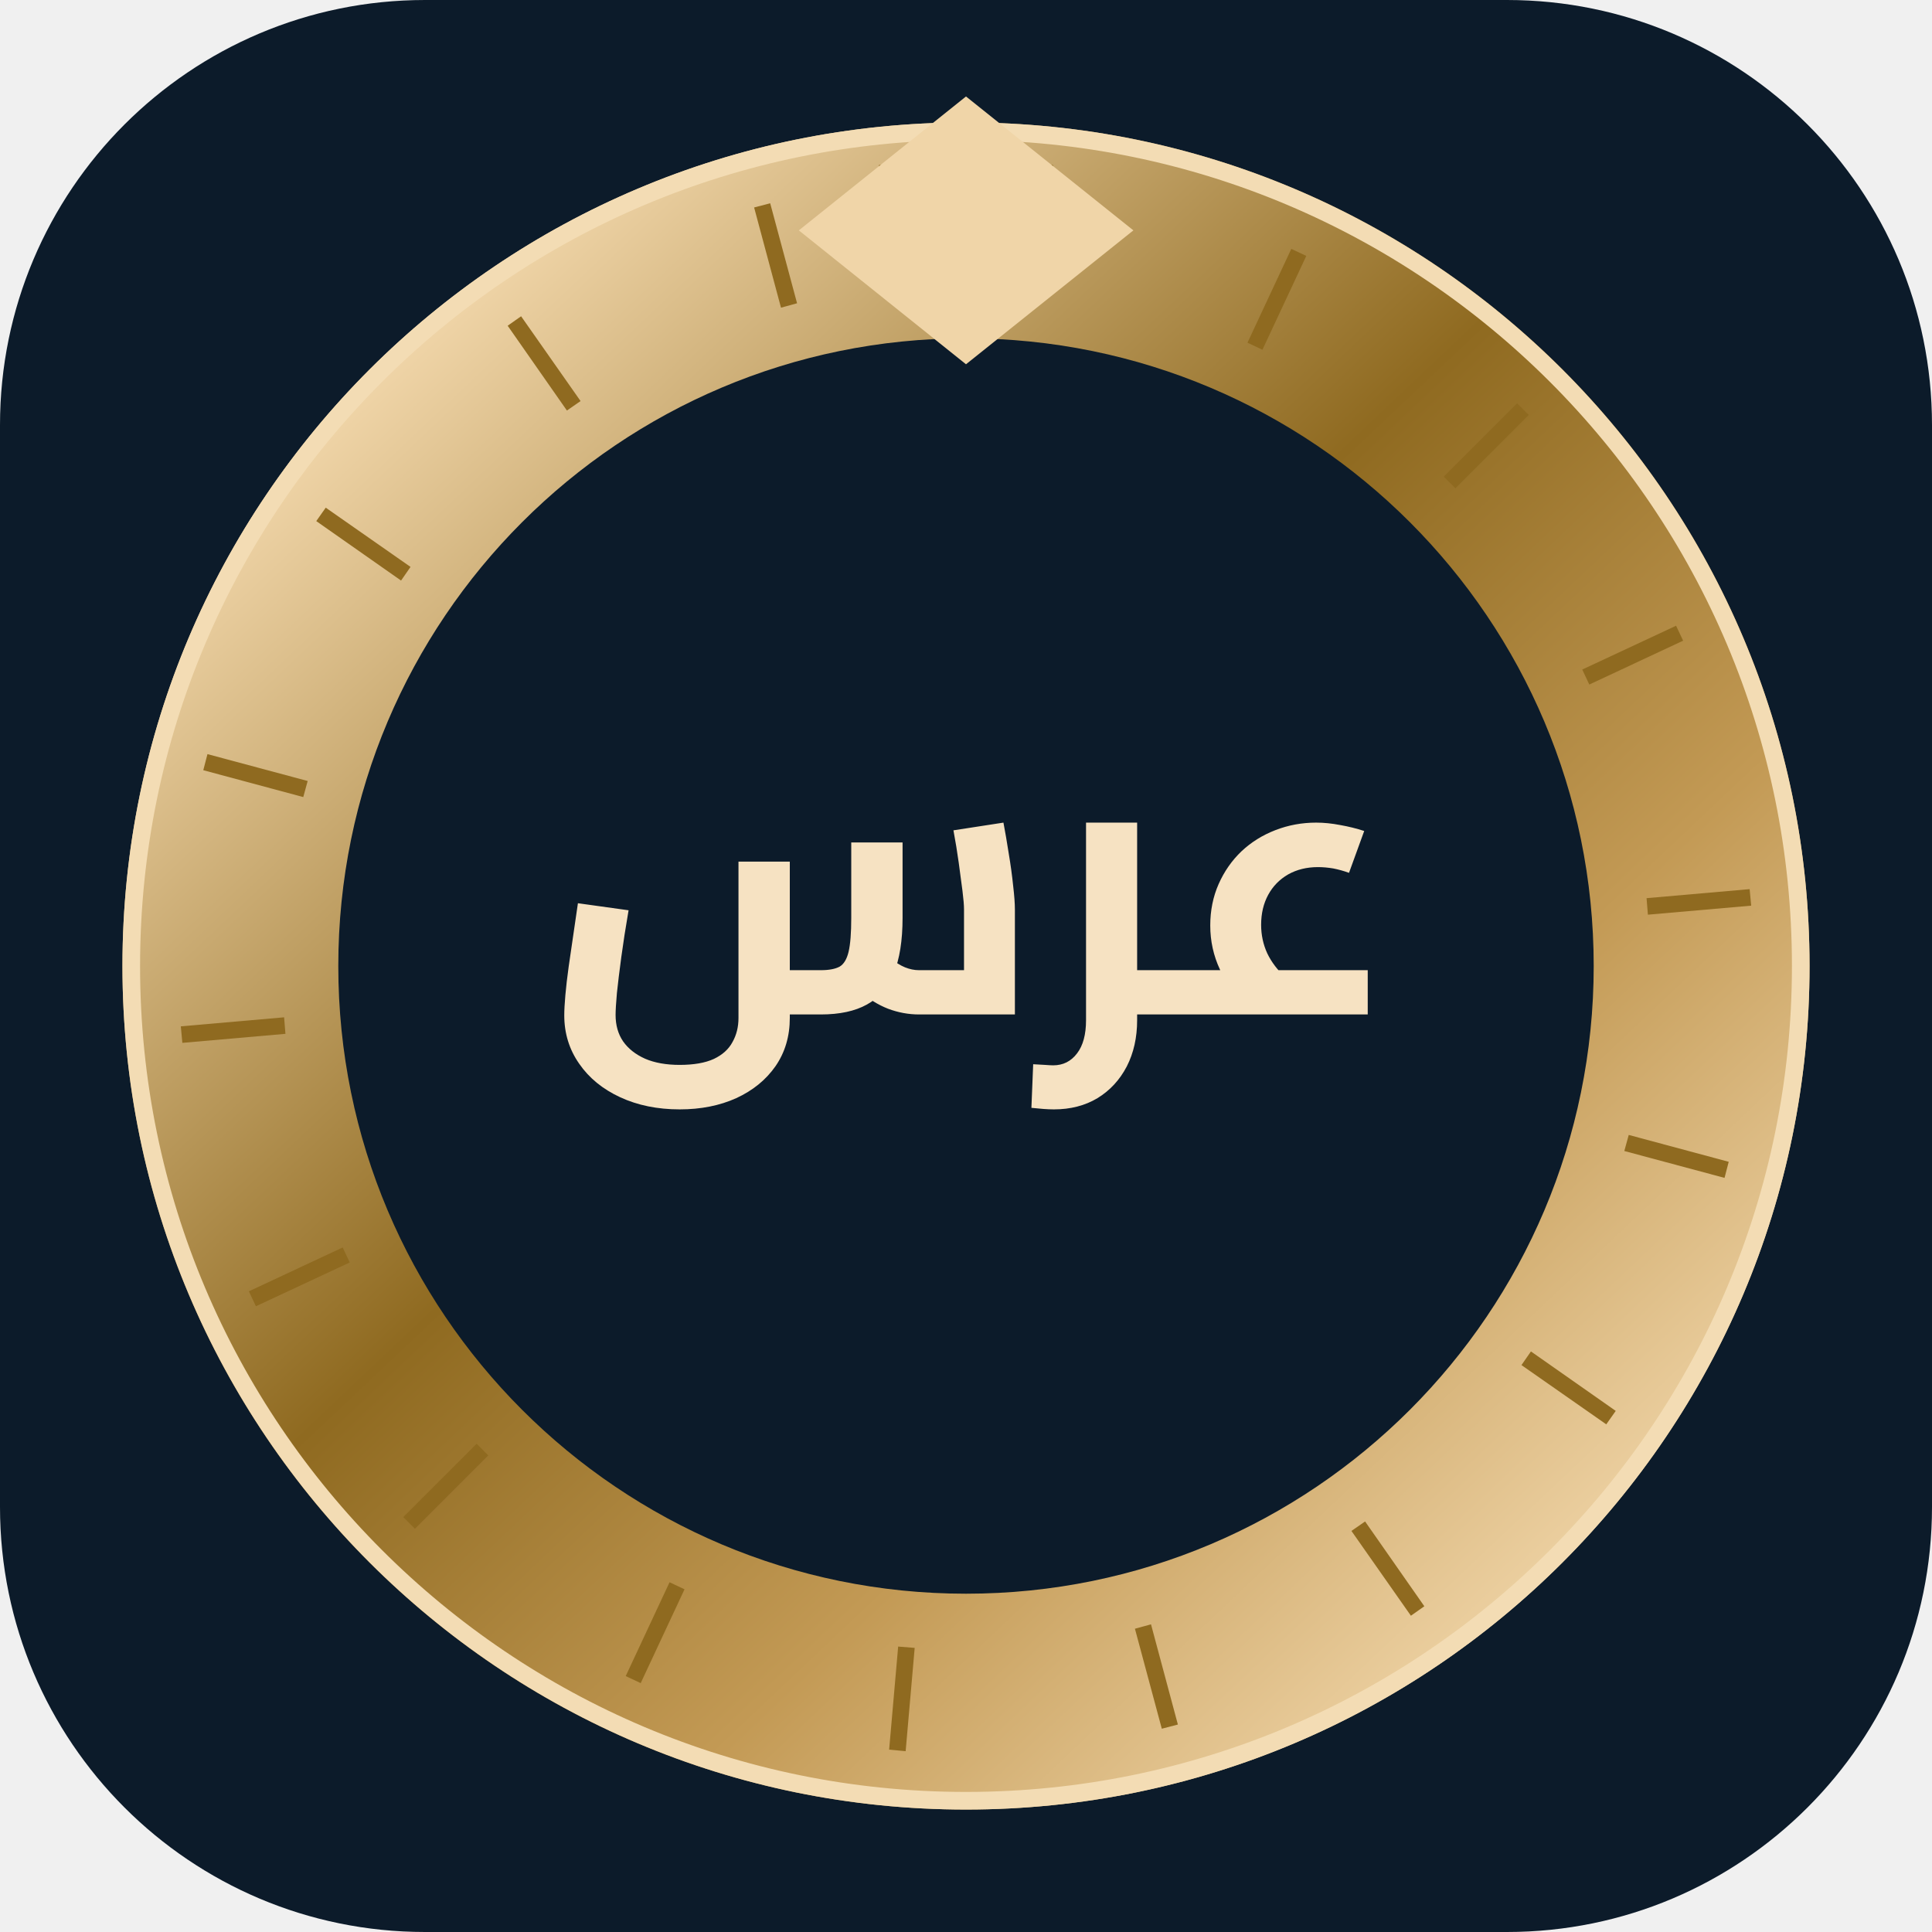
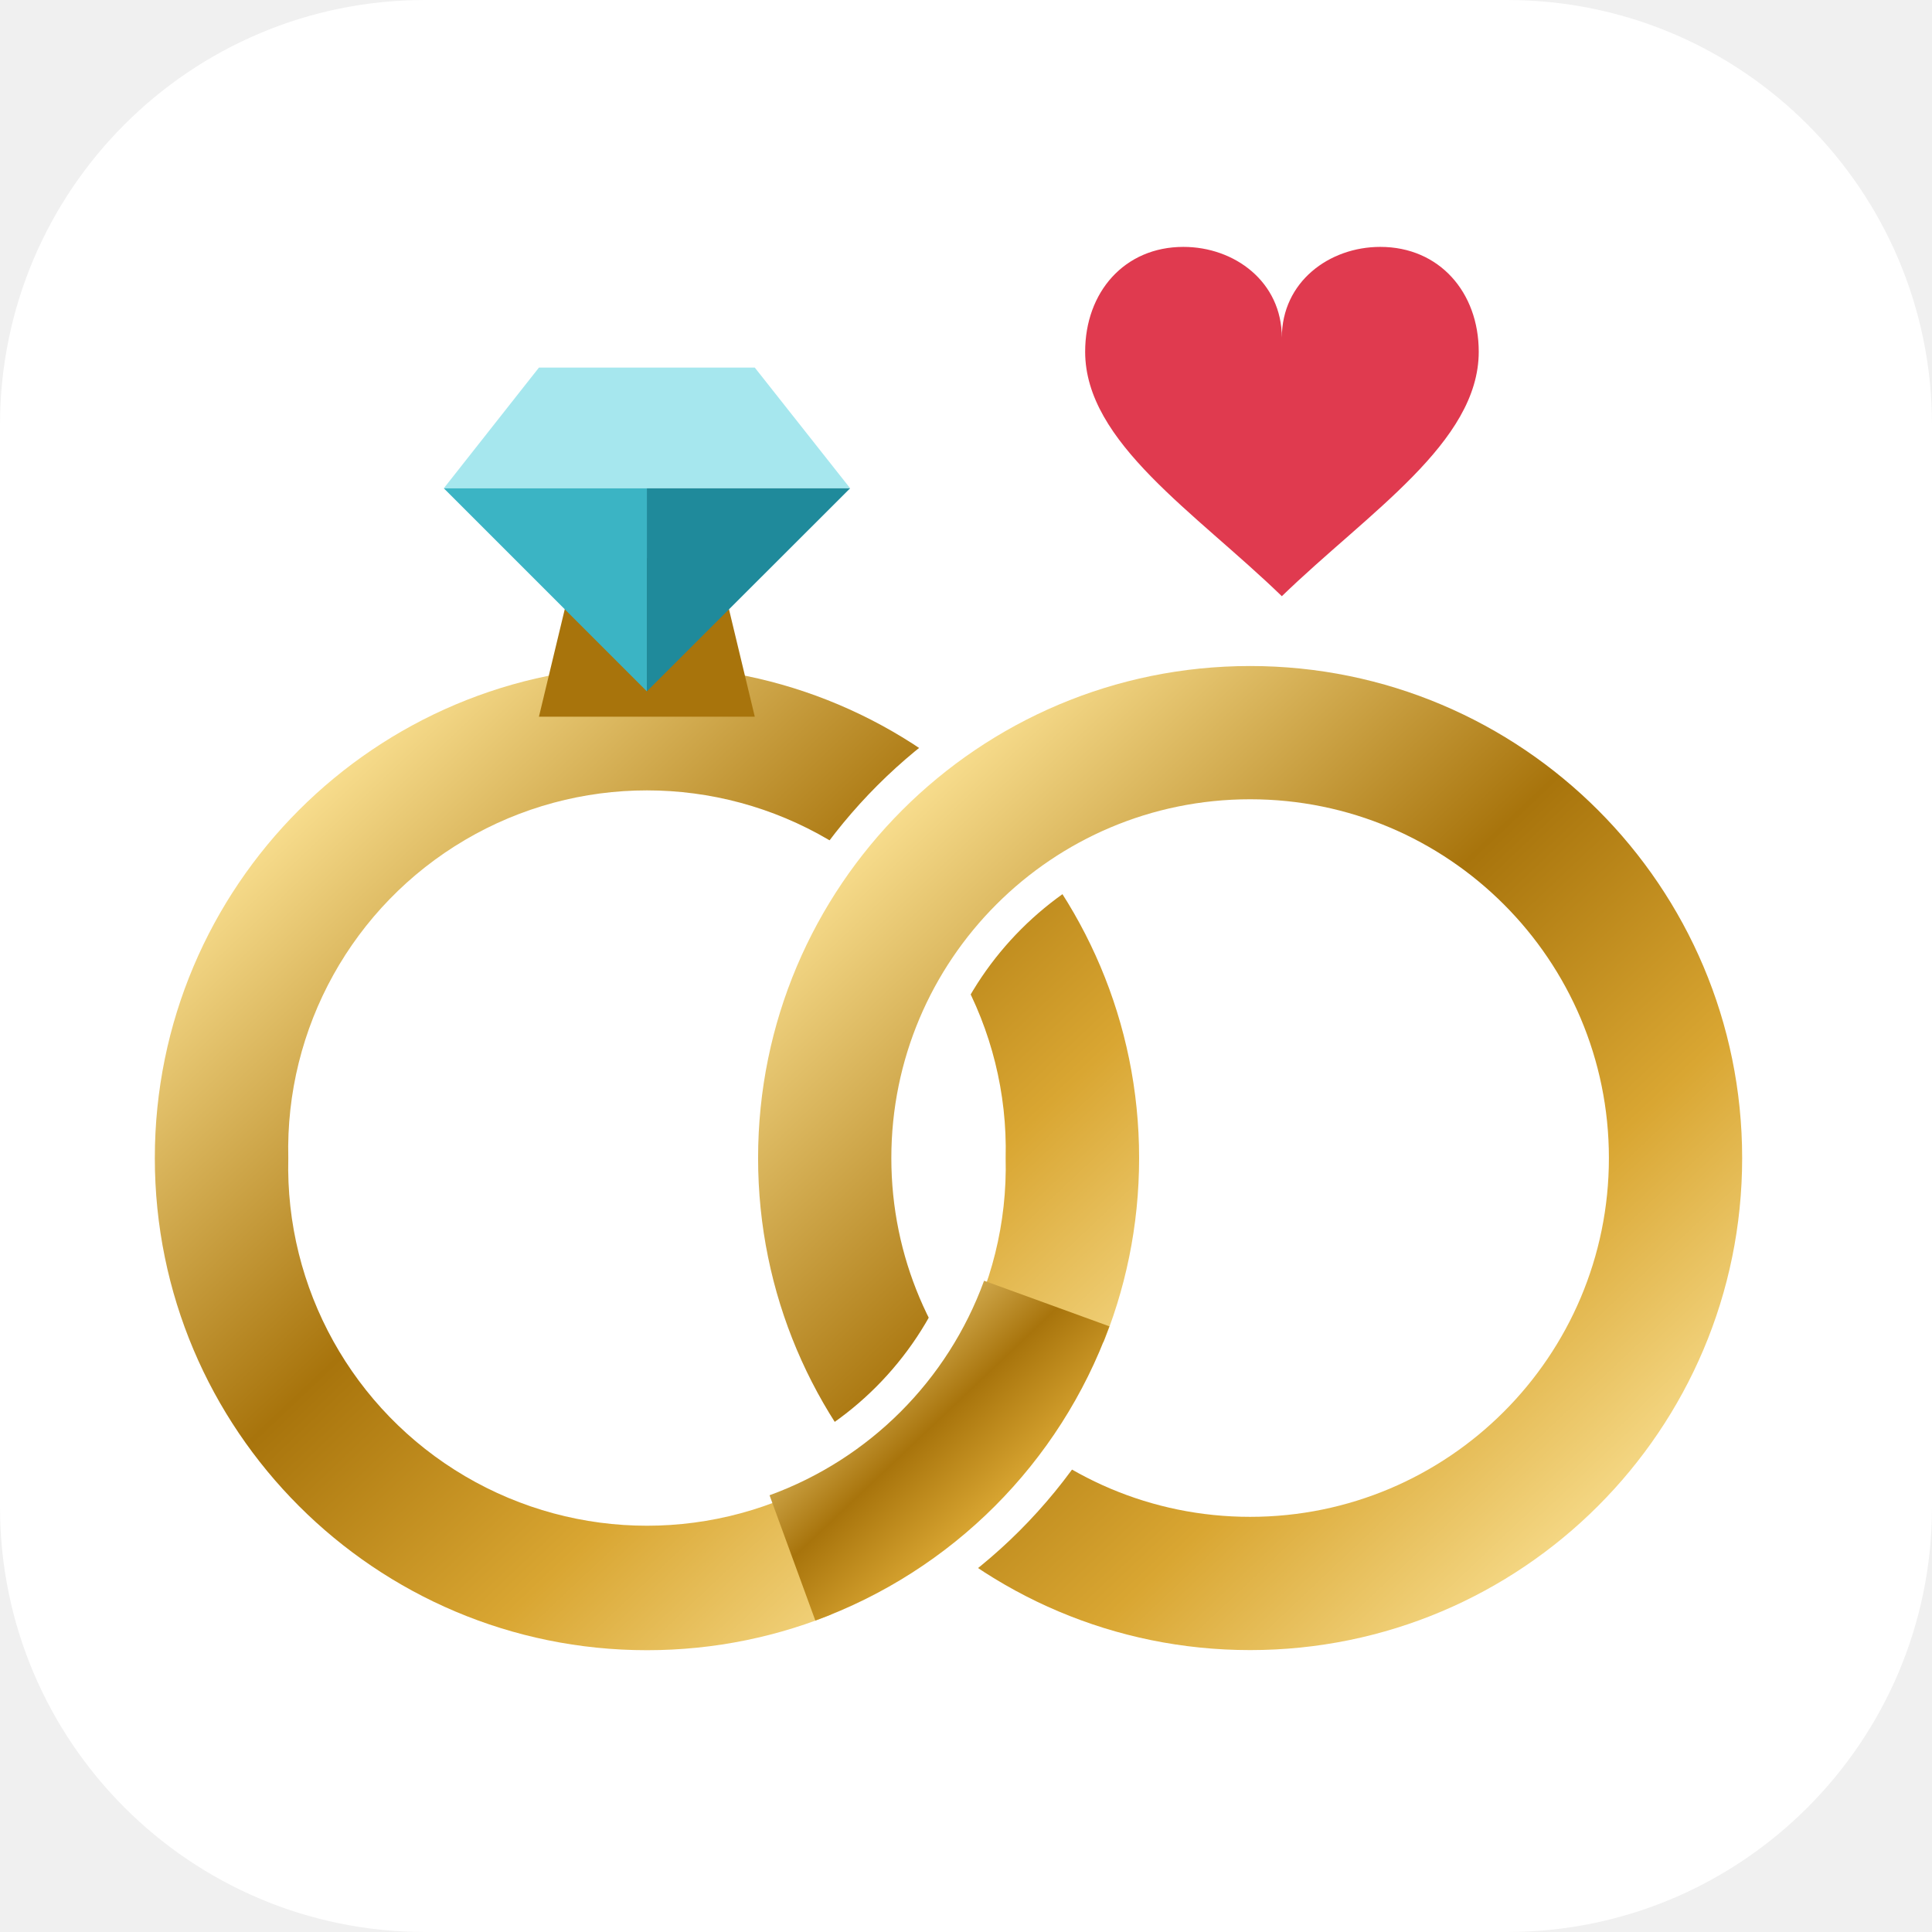
<svg xmlns="http://www.w3.org/2000/svg" viewBox="0 0 100 100" role="img" aria-label="أعراسنا">
  <defs>
    <linearGradient id="gold-grad" x1="16%" y1="14%" x2="86%" y2="88%">
-       <stop offset="0%" stop-color="#f0d5a8" />
-       <stop offset="42%" stop-color="#8f6a20" />
-       <stop offset="72%" stop-color="#c39a55" />
-       <stop offset="100%" stop-color="#f0d5a8" />
+       <stop offset="0%" stop-color="#f7dc8c" />
+       <stop offset="42%" stop-color="#a8740c" />
+       <stop offset="72%" stop-color="#d9a632" />
+       <stop offset="100%" stop-color="#f7dc8c" />
    </linearGradient>
  </defs>
-   <rect width="100" height="100" rx="22" fill="#0c1b2a" />
+   <rect width="100" height="100" rx="22" fill="#ffffff" />
  <g transform="translate(50 50) scale(1.14) translate(-50 -50)">
-     <path d="M 88.3 50 A 38.3 38.3 0 1 0 11.7 50 A 38.3 38.3 0 1 0 88.3 50 Z M 78.5 50 A 28.5 28.5 0 1 1 21.5 50 A 28.5 28.5 0 1 1 78.5 50 Z" fill="url(#gold-grad)" />
-     <path d="M 52.33 19.04 L 52.74 14.35 L 53.49 14.42 L 53.08 19.1 Z M 62.78 21.7 L 64.77 17.44 L 65.45 17.76 L 63.46 22.02 Z M 71.69 27.78 L 75.02 24.45 L 75.55 24.98 L 72.22 28.31 Z M 77.98 36.54 L 82.24 34.55 L 82.56 35.23 L 78.3 37.22 Z M 80.9 46.92 L 85.58 46.51 L 85.65 47.26 L 80.96 47.67 Z M 80.09 57.67 L 84.63 58.89 L 84.44 59.62 L 79.89 58.4 Z M 75.65 67.5 L 79.5 70.2 L 79.07 70.81 L 75.22 68.12 Z M 68.12 75.22 L 70.81 79.07 L 70.2 79.5 L 67.5 75.65 Z M 58.4 79.89 L 59.62 84.44 L 58.89 84.63 L 57.67 80.09 Z M 47.67 80.96 L 47.26 85.65 L 46.51 85.58 L 46.92 80.9 Z M 37.22 78.3 L 35.23 82.56 L 34.55 82.24 L 36.54 77.98 Z M 28.31 72.22 L 24.98 75.55 L 24.45 75.02 L 27.78 71.69 Z M 22.02 63.46 L 17.76 65.45 L 17.44 64.77 L 21.7 62.78 Z M 19.1 53.08 L 14.42 53.49 L 14.35 52.74 L 19.04 52.33 Z M 19.91 42.33 L 15.37 41.11 L 15.56 40.38 L 20.11 41.6 Z M 24.35 32.5 L 20.5 29.8 L 20.93 29.19 L 24.78 31.88 Z M 31.88 24.78 L 29.19 20.93 L 29.8 20.5 L 32.5 24.35 Z M 41.6 20.11 L 40.38 15.56 L 41.11 15.37 L 42.33 19.91 Z M 46.05 13.63 L 53.95 13.63 L 53.95 14.23 L 46.05 14.23 Z" fill="#8f6a20" />
-     <path d="M 88.3 50 A 38.3 38.3 0 1 0 11.7 50 A 38.3 38.3 0 1 0 88.3 50 Z M 87.5 50 A 37.5 37.5 0 1 1 12.5 50 A 37.5 37.5 0 1 1 87.5 50 Z" fill="#f3dcb4" />
-     <path d="M 50 10.52 L 57.6 16.6 L 50 22.68 L 42.41 16.6 Z" fill="#f0d5a8" />
-     <path d="M 37 56.51 L 37 56.51 Q 35.49 56.51 34.3 55.96 Q 33.11 55.41 32.44 54.44 Q 31.76 53.47 31.76 52.24 L 31.76 52.24 Q 31.76 51.89 31.81 51.32 Q 31.86 50.75 31.96 50.03 Q 32.06 49.32 32.17 48.59 Q 32.28 47.85 32.38 47.15 L 32.38 47.15 L 34.68 47.47 Q 34.48 48.63 34.35 49.59 Q 34.22 50.56 34.15 51.23 Q 34.09 51.91 34.09 52.22 L 34.09 52.22 Q 34.09 52.92 34.43 53.42 Q 34.78 53.92 35.43 54.21 Q 36.08 54.49 37 54.49 L 37 54.49 Q 37.96 54.49 38.55 54.22 Q 39.14 53.94 39.4 53.45 Q 39.67 52.97 39.67 52.36 L 39.67 52.36 L 39.67 45.26 L 42 45.26 L 42 52.36 Q 42 53.61 41.35 54.55 Q 40.7 55.48 39.57 56 Q 38.44 56.51 37 56.51 M 43.41 52.2 L 41.96 52.2 L 42 50.19 L 43.41 50.19 Q 43.96 50.19 44.26 50.03 Q 44.55 49.86 44.67 49.35 Q 44.79 48.84 44.79 47.81 L 44.79 47.81 L 44.79 44.39 L 47.12 44.39 L 47.12 47.81 Q 47.12 49.36 46.72 50.33 Q 46.32 51.3 45.5 51.75 Q 44.69 52.2 43.41 52.2 L 43.41 52.2 M 52.22 52.2 L 47.87 52.2 Q 47.15 52.2 46.46 51.94 Q 45.77 51.67 45.16 51.13 L 45.16 51.13 L 46.58 49.65 Q 46.91 49.93 47.23 50.06 Q 47.55 50.19 47.87 50.19 L 47.87 50.19 L 51.13 50.19 L 49.91 51.28 L 49.91 47.43 Q 49.91 47.15 49.84 46.59 Q 49.77 46.03 49.67 45.31 Q 49.57 44.59 49.43 43.84 L 49.43 43.84 L 51.7 43.49 Q 51.82 44.12 51.94 44.89 Q 52.07 45.66 52.14 46.35 Q 52.22 47.03 52.22 47.43 L 52.22 47.43 L 52.22 52.2 M 59.6 52.2 L 57.36 52.2 L 57.36 50.19 L 59.6 50.19 L 59.6 52.2 M 53.99 56.51 L 53.99 56.51 Q 53.77 56.51 53.51 56.49 Q 53.25 56.47 52.97 56.44 L 52.97 56.44 L 53.05 54.46 Q 53.33 54.48 53.58 54.49 Q 53.84 54.51 53.96 54.51 L 53.96 54.51 Q 54.63 54.51 55.04 53.97 Q 55.45 53.44 55.45 52.46 L 55.45 52.46 L 55.45 43.49 L 57.77 43.49 L 57.77 52.46 Q 57.77 53.64 57.3 54.56 Q 56.82 55.48 55.97 56 Q 55.12 56.51 53.99 56.51 M 59.6 52.2 L 59.6 52.2 L 59.6 50.19 Q 59.7 50.19 59.76 50.26 Q 59.82 50.33 59.87 50.47 Q 59.91 50.61 59.93 50.79 Q 59.94 50.97 59.94 51.2 L 59.94 51.2 Q 59.94 51.42 59.93 51.61 Q 59.91 51.8 59.87 51.94 Q 59.82 52.07 59.76 52.13 Q 59.7 52.2 59.6 52.2 M 64.51 50.52 L 62.86 51.93 Q 61.97 51.09 61.53 50.16 Q 61.09 49.22 61.09 48.16 L 61.09 48.16 Q 61.09 47.14 61.47 46.28 Q 61.85 45.42 62.51 44.79 Q 63.17 44.17 64.05 43.83 Q 64.93 43.49 65.9 43.49 L 65.9 43.49 Q 66.42 43.49 66.99 43.6 Q 67.56 43.7 68.08 43.87 L 68.08 43.87 L 67.39 45.77 Q 67.03 45.64 66.67 45.57 Q 66.31 45.51 65.98 45.51 L 65.98 45.51 Q 65.22 45.51 64.63 45.84 Q 64.04 46.18 63.72 46.77 Q 63.4 47.36 63.4 48.13 L 63.4 48.13 Q 63.4 48.82 63.68 49.43 Q 63.97 50.03 64.51 50.52 L 64.51 50.52 M 68.24 52.2 L 59.6 52.2 L 59.6 50.19 L 68.24 50.19 L 68.24 52.2 M 59.6 50.19 L 59.6 52.2 Q 59.49 52.2 59.43 52.13 Q 59.37 52.07 59.33 51.94 Q 59.28 51.8 59.27 51.61 Q 59.25 51.42 59.25 51.2 L 59.25 51.2 Q 59.25 50.89 59.28 50.67 Q 59.32 50.45 59.4 50.32 Q 59.48 50.19 59.6 50.19 L 59.6 50.19" fill="#f6e2c2" />
+     <path d="M 57.86 58.72 A 22.34 22.34 0 1 0 13.17 58.72 A 22.34 22.34 0 1 0 57.86 58.72 Z M 51.8 58.72 A 16.29 16.29 0 1 1 19.23 58.72 A 16.29 16.29 0 1 1 51.8 58.72 Z" fill="url(#gold-grad)" />
+     <path d="M 86.83 58.72 A 23.93 23.93 0 1 0 38.97 58.72 A 23.93 23.93 0 1 0 86.83 58.72 Z M 77.6 58.72 A 14.7 14.7 0 1 1 48.2 58.72 A 14.7 14.7 0 1 1 77.6 58.72 Z" fill="#ffffff" />
+     <path d="M 85.24 58.72 A 22.34 22.34 0 1 0 40.56 58.72 A 22.34 22.34 0 1 0 85.24 58.72 Z M 79.19 58.72 A 16.29 16.29 0 1 1 46.61 58.72 A 16.29 16.29 0 1 1 79.19 58.72 Z" fill="url(#gold-grad)" />
+     <path d="M 57.7 67.68 C 55.27 73.7 50.5 78.47 44.48 80.91 L 41.02 72.35 C 44.72 70.86 47.65 67.93 49.15 64.23 Z" fill="#ffffff" />
+     <path d="M 56.51 66.36 C 54.25 72.57 49.36 77.46 43.16 79.72 L 41.08 74.03 C 45.61 72.38 49.17 68.82 50.82 64.29 Z" fill="url(#gold-grad)" />
+     <path d="M 30.61 38.68 L 32.34 31.48 L 38.68 31.48 L 40.41 38.68 Z" fill="#a8740c" />
+     <path d="M 26.29 28.31 L 30.61 22.83 L 40.41 22.83 L 44.74 28.31 Z" fill="#a6e7ee" />
+     <path d="M 26.29 28.31 L 35.51 28.31 L 35.51 37.53 Z" fill="#3bb4c4" />
+     <path d="M 35.51 28.31 L 44.74 28.31 L 35.51 37.53 Z" fill="#1f8a9b" />
+     <path d="M 64.34 21.47 C 64.34 18.94 62.2 17.35 59.87 17.35 C 57.19 17.35 55.41 19.41 55.41 22.11 C 55.41 26.23 60.41 29.4 64.34 33.21 C 68.27 29.4 73.28 26.23 73.28 22.11 C 73.28 19.41 71.49 17.35 68.81 17.35 C 66.49 17.35 64.34 18.94 64.34 21.47 Z" fill="#e03a4f" />
  </g>
</svg>
